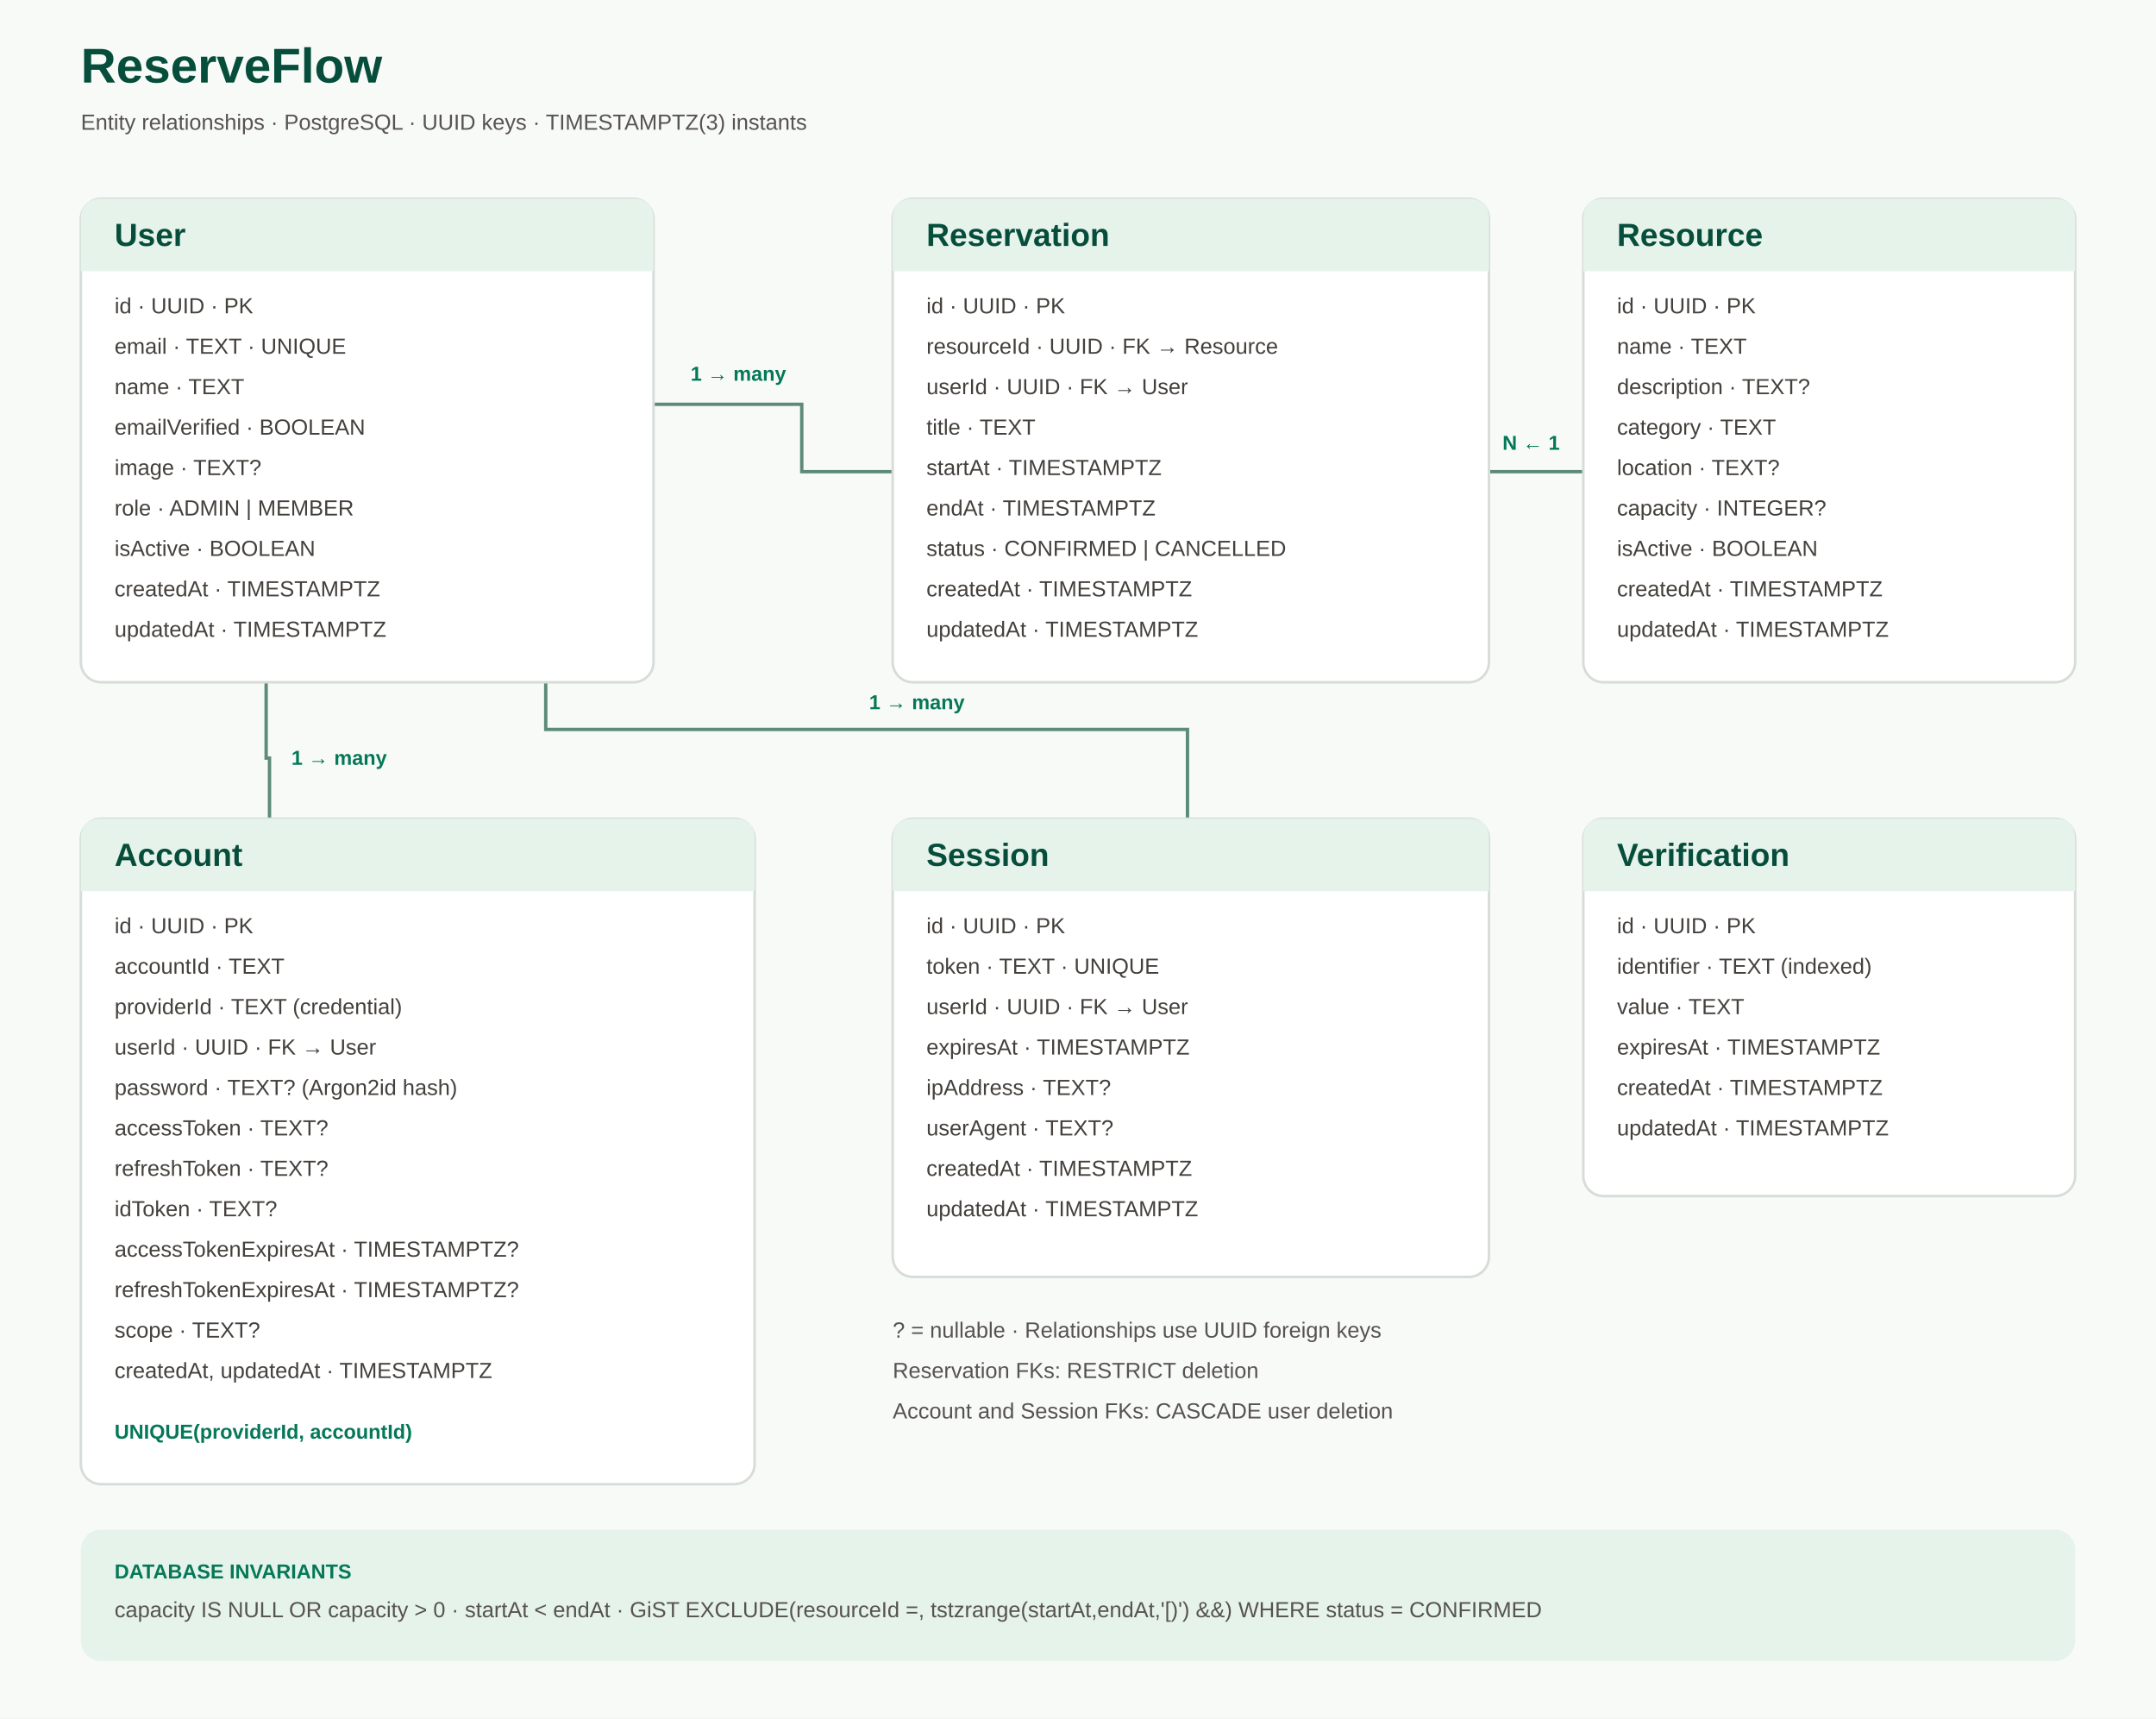
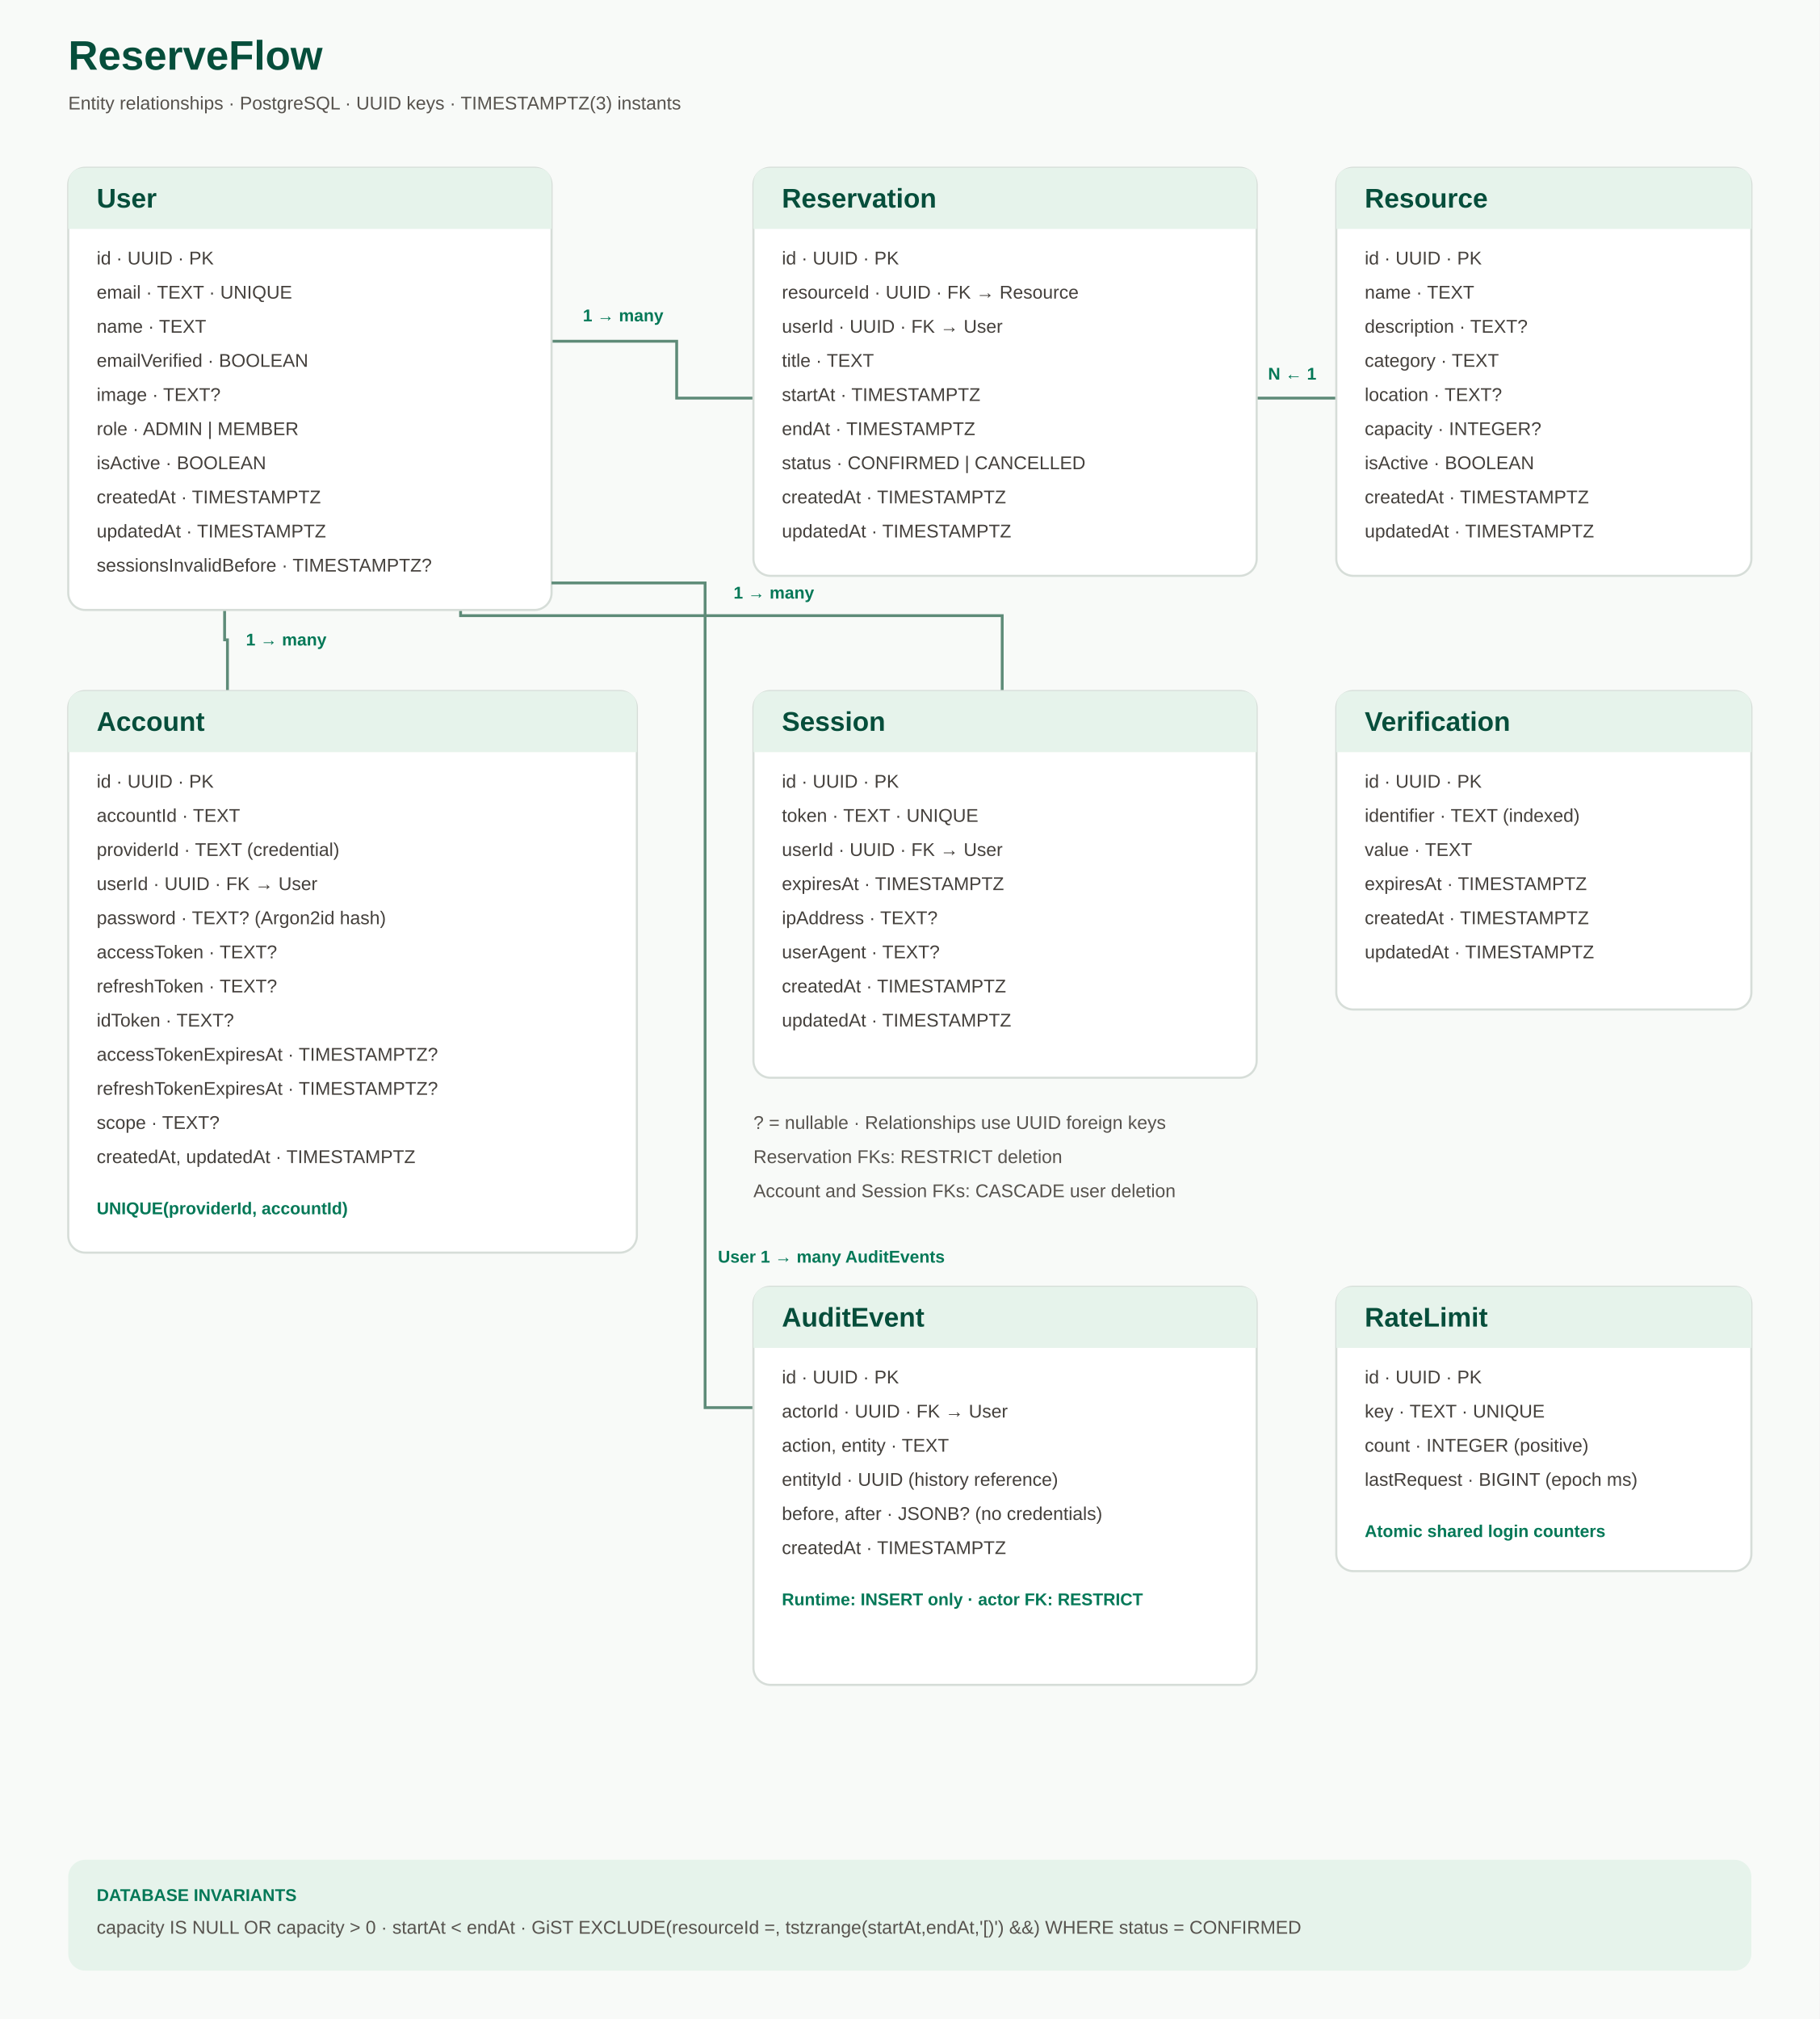
- <svg xmlns="http://www.w3.org/2000/svg" width="1280" height="1020" viewBox="0 0 1280 1020" role="img" aria-labelledby="title desc">
+ <svg xmlns="http://www.w3.org/2000/svg" width="1280" height="1420" viewBox="0 0 1280 1420" role="img" aria-labelledby="title desc">
  <defs>
    <style>text{font-family:Arial,Helvetica,sans-serif}.heading{font-size:19px;fill:#064e3b;font-weight:bold}.field{font-size:13px;fill:#44403c}.note{font-size:13px;fill:#57534e}.edge{fill:none;stroke:#5e8b78;stroke-width:2}.table{fill:#fff;stroke:#d6ddd8;stroke-width:1.5}.bar{fill:#e6f3eb}.label{font-size:12px;fill:#047857;font-weight:bold}</style>
  </defs>
-   <rect width="1280" height="1020" fill="#f8faf8" />
+   <rect width="1280" height="1420" fill="#f8faf8" />
  <text x="48" y="49" font-size="29" fill="#064e3b" font-weight="bold">ReserveFlow</text>
  <text x="48" y="77" class="note">Entity relationships · PostgreSQL · UUID keys · TIMESTAMPTZ(3) instants</text>
  <path class="edge" d="M388 240 H476 V280 H530" />
  <text x="410" y="226" class="label">1 → many</text>
  <path class="edge" d="M884 280 H940" />
  <text x="892" y="267" class="label">N ← 1</text>
  <path class="edge" d="M158 405 V450 H160 V486" />
  <text x="173" y="454" class="label">1 → many</text>
  <path class="edge" d="M324 405 V433 H705 V486" />
  <text x="516" y="421" class="label">1 → many</text>
-   <rect x="48" y="118" width="340" height="287" rx="12" class="table" />
+   <rect x="48" y="118" width="340" height="311" rx="12" class="table" />
  <path d="M60 118 H376 Q388 118 388 130 V161 H48 V130 Q48 118 60 118" class="bar" />
+   <text x="68" y="402" class="field">sessionsInvalidBefore · TIMESTAMPTZ?</text>
  <text x="68" y="146" class="heading">User</text>
  <g class="field">
    <text x="68" y="186">id · UUID · PK</text>
    <text x="68" y="210">email · TEXT · UNIQUE</text>
    <text x="68" y="234">name · TEXT</text>
    <text x="68" y="258">emailVerified · BOOLEAN</text>
    <text x="68" y="282">image · TEXT?</text>
    <text x="68" y="306">role · ADMIN | MEMBER</text>
    <text x="68" y="330">isActive · BOOLEAN</text>
    <text x="68" y="354">createdAt · TIMESTAMPTZ</text>
    <text x="68" y="378">updatedAt · TIMESTAMPTZ</text>
  </g>
  <rect x="530" y="118" width="354" height="287" rx="12" class="table" />
  <path d="M542 118 H872 Q884 118 884 130 V161 H530 V130 Q530 118 542 118" class="bar" />
  <text x="550" y="146" class="heading">Reservation</text>
  <g class="field">
    <text x="550" y="186">id · UUID · PK</text>
    <text x="550" y="210">resourceId · UUID · FK → Resource</text>
    <text x="550" y="234">userId · UUID · FK → User</text>
    <text x="550" y="258">title · TEXT</text>
    <text x="550" y="282">startAt · TIMESTAMPTZ</text>
    <text x="550" y="306">endAt · TIMESTAMPTZ</text>
    <text x="550" y="330">status · CONFIRMED | CANCELLED</text>
    <text x="550" y="354">createdAt · TIMESTAMPTZ</text>
    <text x="550" y="378">updatedAt · TIMESTAMPTZ</text>
  </g>
  <rect x="940" y="118" width="292" height="287" rx="12" class="table" />
  <path d="M952 118 H1220 Q1232 118 1232 130 V161 H940 V130 Q940 118 952 118" class="bar" />
  <text x="960" y="146" class="heading">Resource</text>
  <g class="field">
    <text x="960" y="186">id · UUID · PK</text>
    <text x="960" y="210">name · TEXT</text>
    <text x="960" y="234">description · TEXT?</text>
    <text x="960" y="258">category · TEXT</text>
    <text x="960" y="282">location · TEXT?</text>
    <text x="960" y="306">capacity · INTEGER?</text>
    <text x="960" y="330">isActive · BOOLEAN</text>
    <text x="960" y="354">createdAt · TIMESTAMPTZ</text>
    <text x="960" y="378">updatedAt · TIMESTAMPTZ</text>
  </g>
  <rect x="48" y="486" width="400" height="395" rx="12" class="table" />
  <path d="M60 486 H436 Q448 486 448 498 V529 H48 V498 Q48 486 60 486" class="bar" />
  <text x="68" y="514" class="heading">Account</text>
  <g class="field">
    <text x="68" y="554">id · UUID · PK</text>
    <text x="68" y="578">accountId · TEXT</text>
    <text x="68" y="602">providerId · TEXT (credential)</text>
    <text x="68" y="626">userId · UUID · FK → User</text>
    <text x="68" y="650">password · TEXT? (Argon2id hash)</text>
    <text x="68" y="674">accessToken · TEXT?</text>
    <text x="68" y="698">refreshToken · TEXT?</text>
    <text x="68" y="722">idToken · TEXT?</text>
    <text x="68" y="746">accessTokenExpiresAt · TIMESTAMPTZ?</text>
    <text x="68" y="770">refreshTokenExpiresAt · TIMESTAMPTZ?</text>
    <text x="68" y="794">scope · TEXT?</text>
    <text x="68" y="818">createdAt, updatedAt · TIMESTAMPTZ</text>
    <text x="68" y="854" class="label">UNIQUE(providerId, accountId)</text>
  </g>
  <rect x="530" y="486" width="354" height="272" rx="12" class="table" />
  <path d="M542 486 H872 Q884 486 884 498 V529 H530 V498 Q530 486 542 486" class="bar" />
  <text x="550" y="514" class="heading">Session</text>
  <g class="field">
    <text x="550" y="554">id · UUID · PK</text>
    <text x="550" y="578">token · TEXT · UNIQUE</text>
    <text x="550" y="602">userId · UUID · FK → User</text>
    <text x="550" y="626">expiresAt · TIMESTAMPTZ</text>
    <text x="550" y="650">ipAddress · TEXT?</text>
    <text x="550" y="674">userAgent · TEXT?</text>
    <text x="550" y="698">createdAt · TIMESTAMPTZ</text>
    <text x="550" y="722">updatedAt · TIMESTAMPTZ</text>
  </g>
  <rect x="940" y="486" width="292" height="224" rx="12" class="table" />
  <path d="M952 486 H1220 Q1232 486 1232 498 V529 H940 V498 Q940 486 952 486" class="bar" />
  <text x="960" y="514" class="heading">Verification</text>
  <g class="field">
    <text x="960" y="554">id · UUID · PK</text>
    <text x="960" y="578">identifier · TEXT (indexed)</text>
    <text x="960" y="602">value · TEXT</text>
    <text x="960" y="626">expiresAt · TIMESTAMPTZ</text>
    <text x="960" y="650">createdAt · TIMESTAMPTZ</text>
    <text x="960" y="674">updatedAt · TIMESTAMPTZ</text>
  </g>
  <text x="530" y="794" class="note">? = nullable · Relationships use UUID foreign keys</text>
  <text x="530" y="818" class="note">Reservation FKs: RESTRICT deletion</text>
  <text x="530" y="842" class="note">Account and Session FKs: CASCADE user deletion</text>
-   <rect x="48" y="908" width="1184" height="78" rx="12" fill="#e6f3eb" />
-   <text x="68" y="937" class="label">DATABASE INVARIANTS</text>
-   <text x="68" y="960" class="note">capacity IS NULL OR capacity &gt; 0 · startAt &lt; endAt · GiST EXCLUDE(resourceId =, tstzrange(startAt,endAt,'[)') &amp;&amp;) WHERE status = CONFIRMED</text>
+   <path class="edge" d="M388 410 H496 V990 H530" />
+   <text x="505" y="888" class="label">User 1 → many AuditEvents</text>
+   <rect x="530" y="905" width="354" height="280" rx="12" class="table" />
+   <path d="M542 905 H872 Q884 905 884 917 V948 H530 V917 Q530 905 542 905" class="bar" />
+   <text x="550" y="933" class="heading">AuditEvent</text>
+   <g class="field">
+     <text x="550" y="973">id · UUID · PK</text>
+     <text x="550" y="997">actorId · UUID · FK → User</text>
+     <text x="550" y="1021">action, entity · TEXT</text>
+     <text x="550" y="1045">entityId · UUID (history reference)</text>
+     <text x="550" y="1069">before, after · JSONB? (no credentials)</text>
+     <text x="550" y="1093">createdAt · TIMESTAMPTZ</text>
+     <text x="550" y="1129" class="label">Runtime: INSERT only · actor FK: RESTRICT</text>
+   </g>
+   <rect x="940" y="905" width="292" height="200" rx="12" class="table" />
+   <path d="M952 905 H1220 Q1232 905 1232 917 V948 H940 V917 Q940 905 952 905" class="bar" />
+   <text x="960" y="933" class="heading">RateLimit</text>
+   <g class="field">
+     <text x="960" y="973">id · UUID · PK</text>
+     <text x="960" y="997">key · TEXT · UNIQUE</text>
+     <text x="960" y="1021">count · INTEGER (positive)</text>
+     <text x="960" y="1045">lastRequest · BIGINT (epoch ms)</text>
+     <text x="960" y="1081" class="label">Atomic shared login counters</text>
+   </g>
+   <rect x="48" y="1308" width="1184" height="78" rx="12" fill="#e6f3eb" />
+   <text x="68" y="1337" class="label">DATABASE INVARIANTS</text>
+   <text x="68" y="1360" class="note">capacity IS NULL OR capacity &gt; 0 · startAt &lt; endAt · GiST EXCLUDE(resourceId =, tstzrange(startAt,endAt,'[)') &amp;&amp;) WHERE status = CONFIRMED</text>
</svg>
